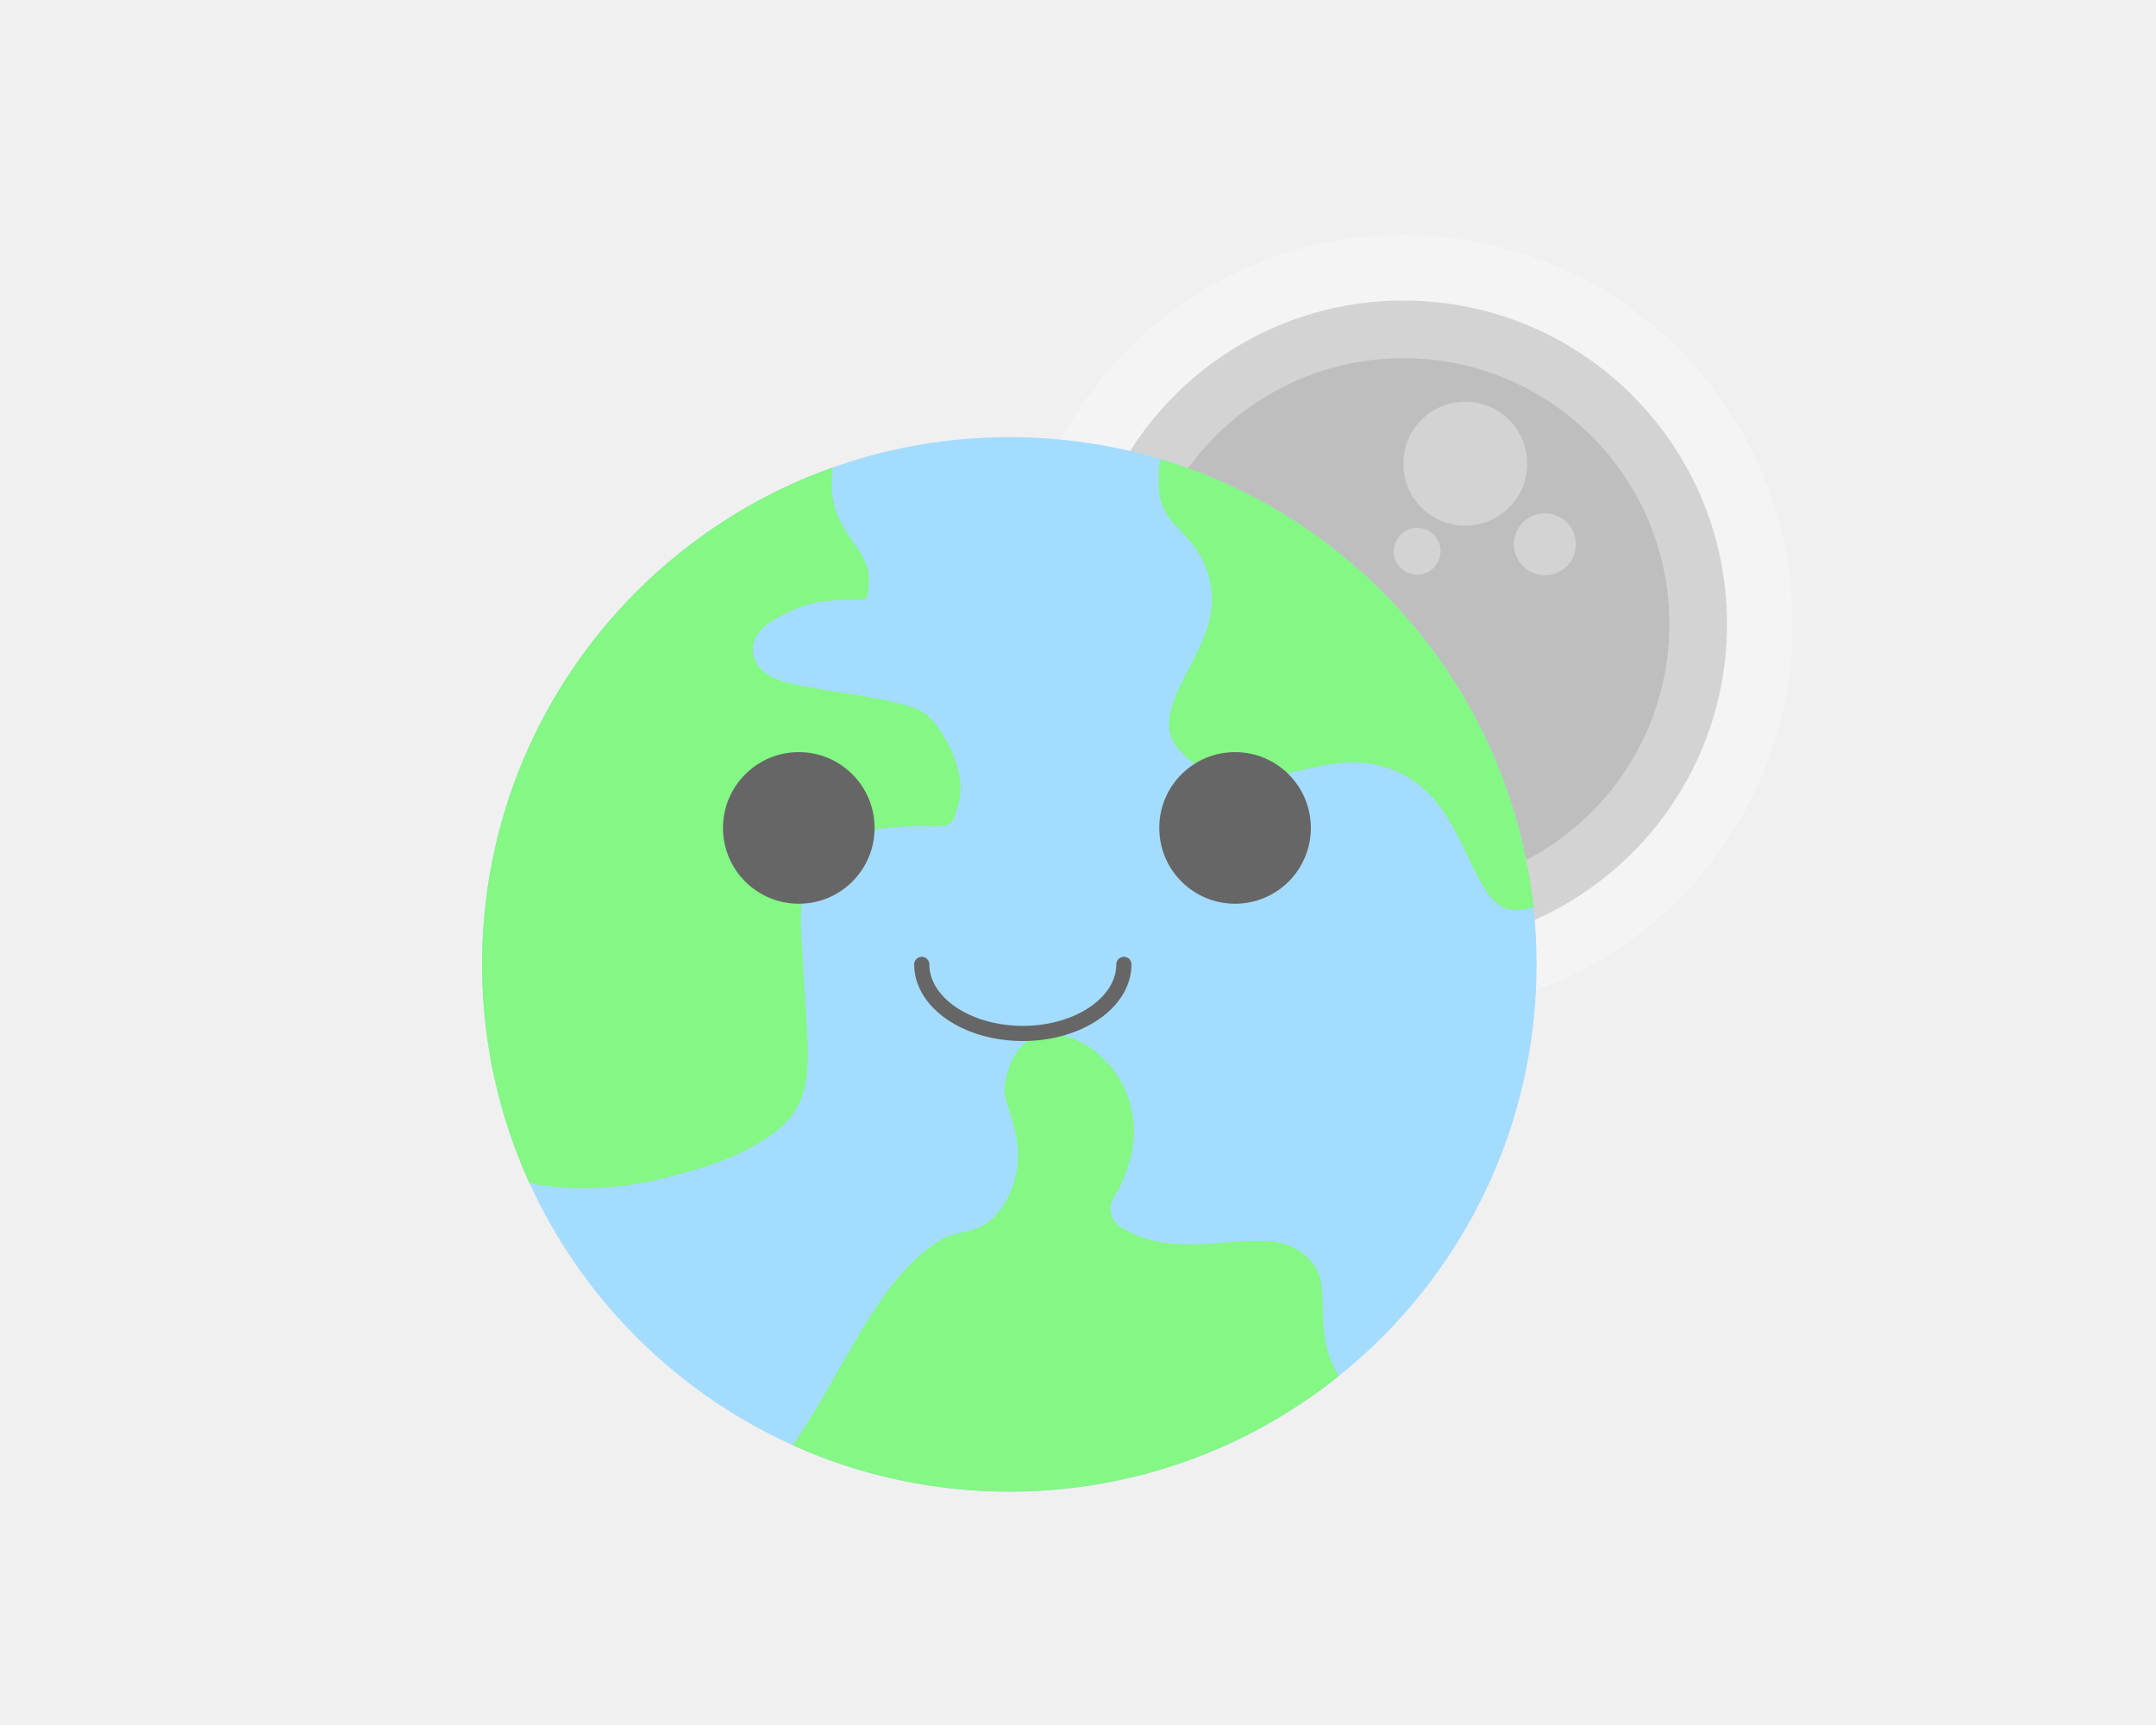
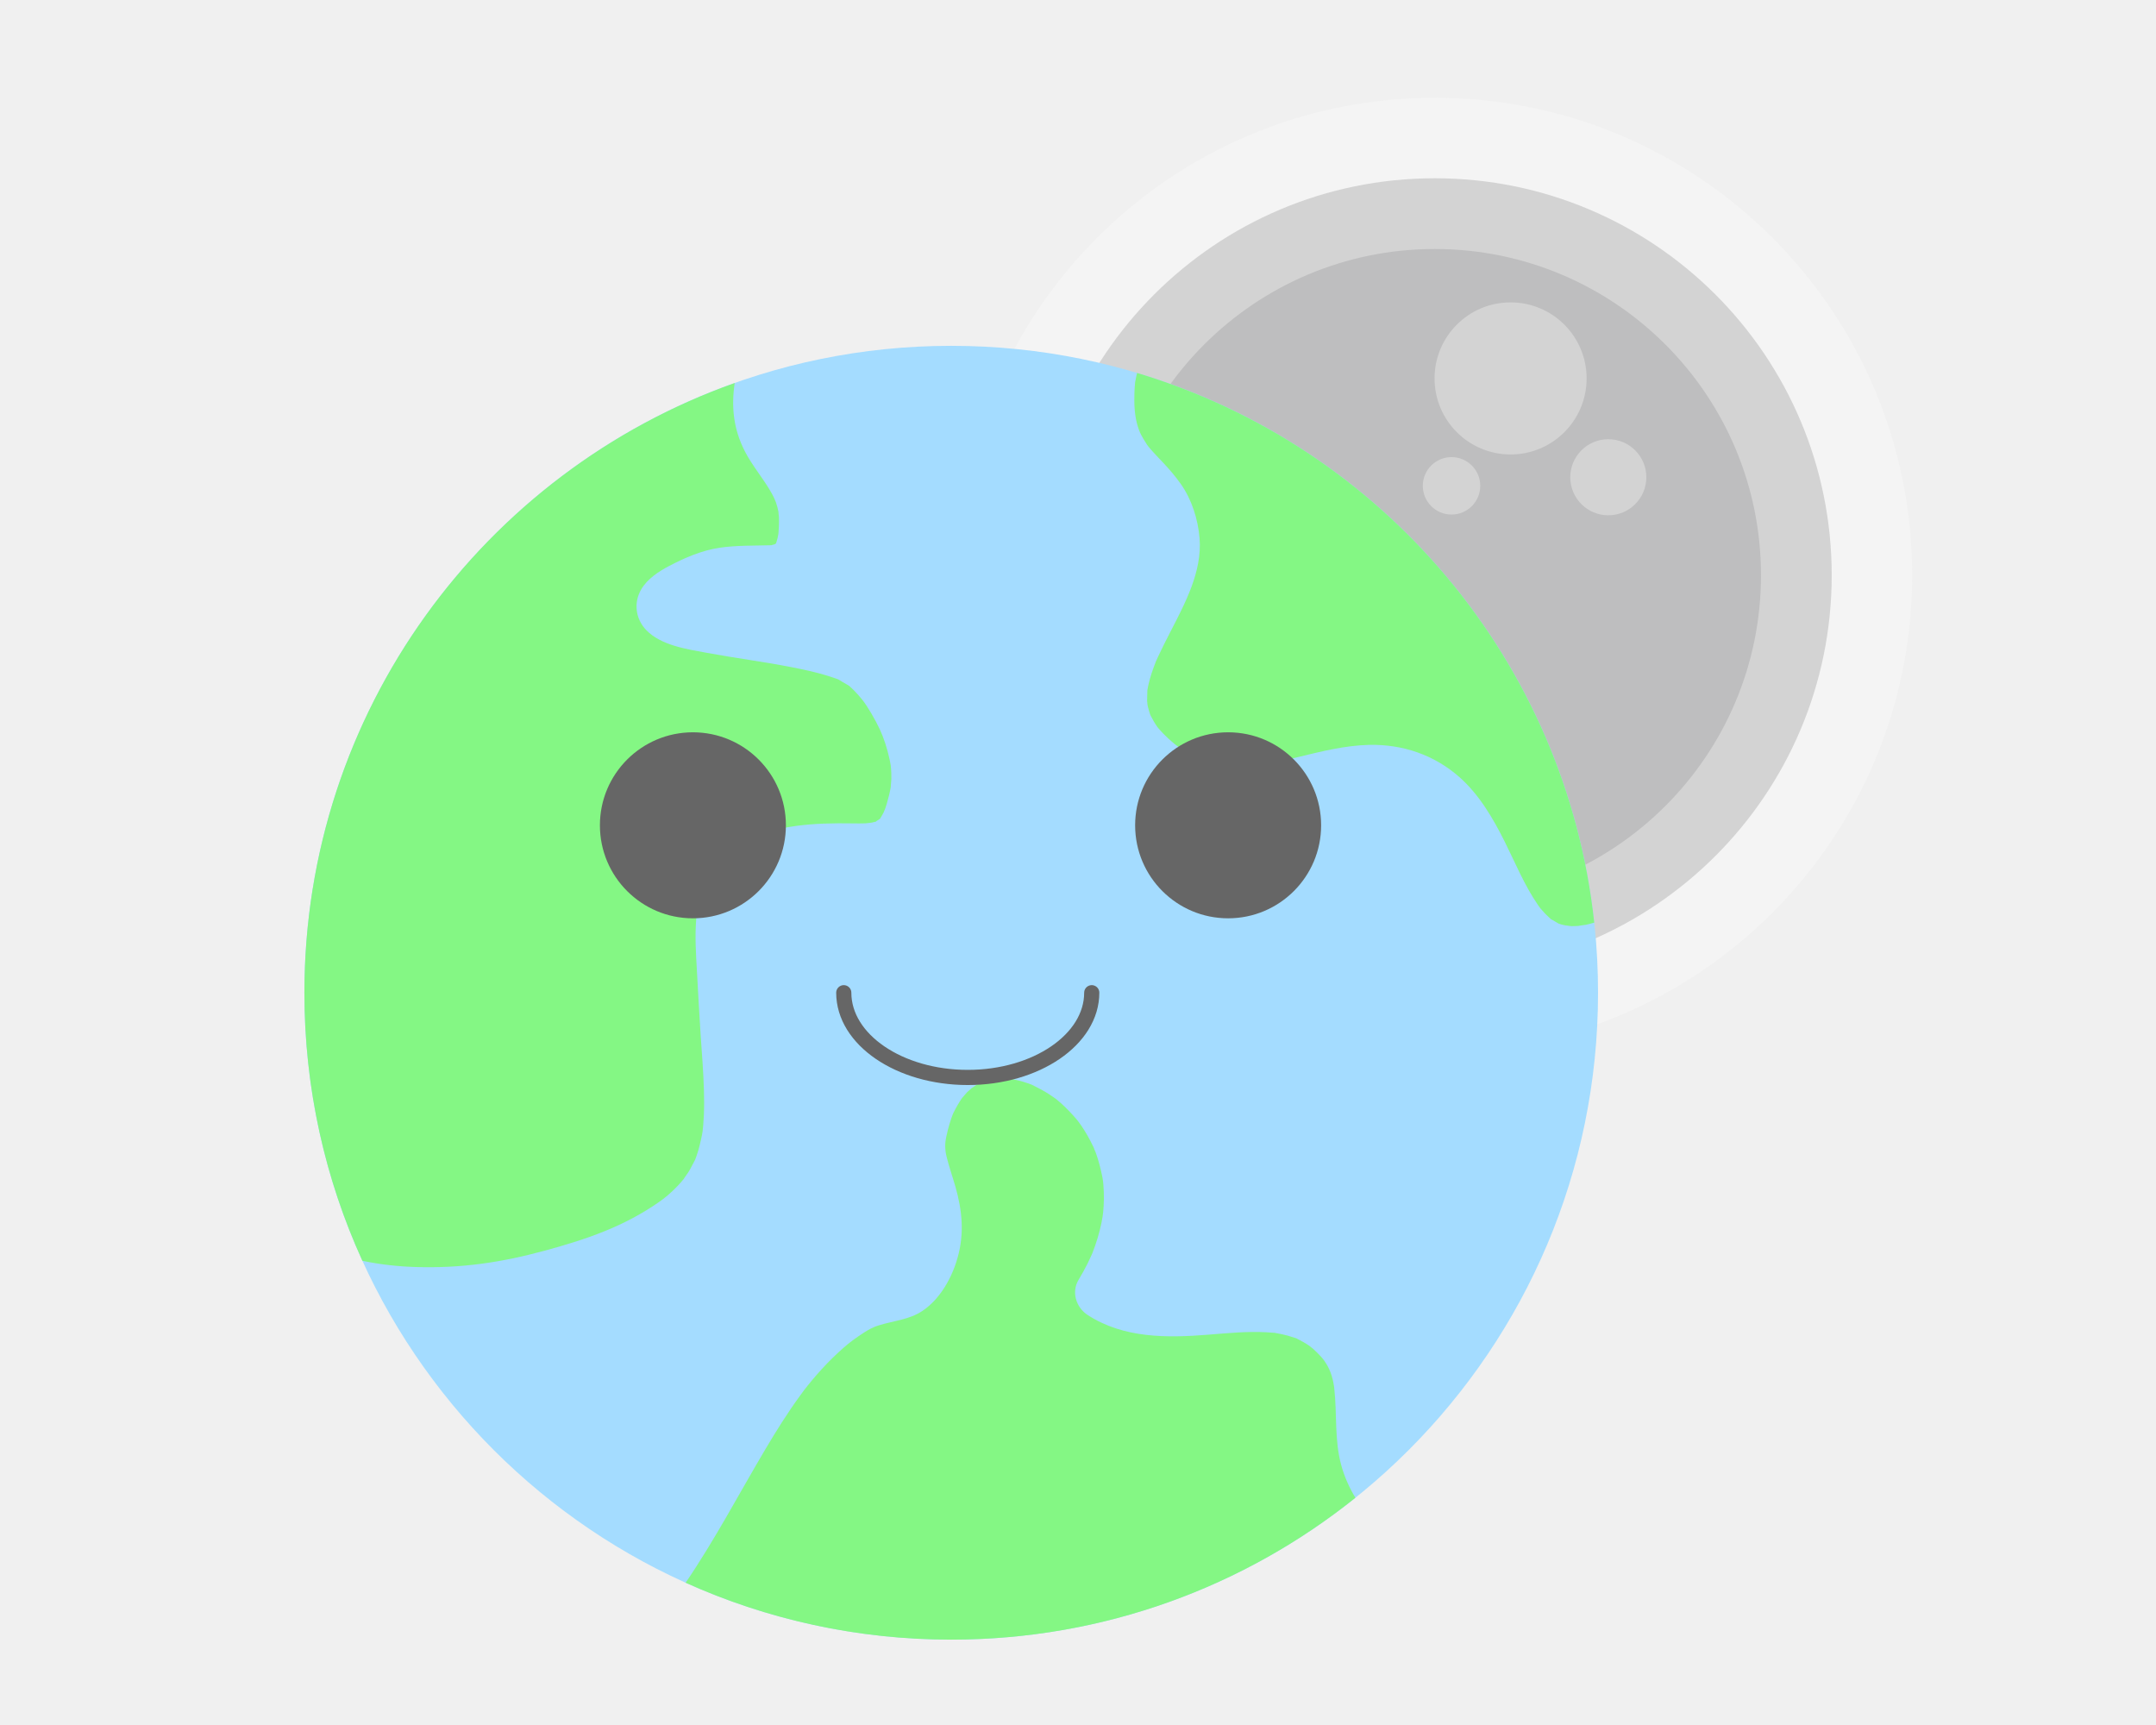
<svg xmlns="http://www.w3.org/2000/svg" version="1.1" id="Layer_1" x="0px" y="0px" viewBox="0 0 1280 1024" style="enable-background:new 0 0 1280 1024;" xml:space="preserve">
  <style type="text/css">
	.st0{fill:#FCF07E;stroke:#FCF07E;stroke-width:20;stroke-linecap:round;stroke-miterlimit:10;}
	.st1{fill:#A4DCFF;}
	.st2{fill:#84F784;}
	.st3{fill:#666666;}
	.st4{fill:none;stroke:#666666;stroke-width:9;stroke-linecap:round;stroke-miterlimit:10;}
	.st5{fill:#F4F4F4;}
	.st6{fill:#D3D3D3;}
	.st7{fill:#BEBEBF;}
	.st8{fill:#999999;}
	.st9{fill:#CCCCCC;}
	.st10{fill:#B3B3B3;}
	.st11{fill:#E6E6E6;}
	.st12{fill:none;stroke:#29ABE2;stroke-width:17;stroke-linecap:round;stroke-miterlimit:10;stroke-dasharray:25,35;}
+ 	.st13{fill:none;stroke:#F2F2F2;stroke-width:17;stroke-linecap:round;stroke-miterlimit:10;stroke-dasharray:25,35;}
+ 	.st14{fill:none;stroke:#000000;stroke-width:6;stroke-miterlimit:10;}
+ 	.st15{fill:#FFFFFF;stroke:#FFFFFF;stroke-width:10;stroke-linecap:round;stroke-miterlimit:10;}
+ 	.st16{fill:#FFFFFF;stroke:#E6E6E6;stroke-width:10;stroke-linecap:round;stroke-miterlimit:10;}
+ 	.st17{fill:none;stroke:#F2F2F2;stroke-width:17;stroke-linecap:round;stroke-miterlimit:10;}
+ 	.st18{fill:none;stroke:#CCCCCC;stroke-width:17;stroke-linecap:round;stroke-miterlimit:10;}
+ 	.st19{fill:#FCF07E;stroke:#FCF07E;stroke-width:14;stroke-linecap:round;stroke-miterlimit:10;}
+ 	.st20{fill:none;stroke:#F2F2F2;stroke-width:17;stroke-linecap:round;stroke-miterlimit:10;stroke-dasharray:2,35;}
+ 	.st21{fill:#F7C161;stroke:#999999;stroke-width:8;stroke-miterlimit:10;}
+ 	.st22{fill:#666666;stroke:#999999;stroke-width:8;stroke-linecap:round;stroke-miterlimit:10;}
+ 	.st23{fill:none;stroke:#666666;stroke-width:6;stroke-linecap:round;stroke-miterlimit:10;}
+ 	.st24{opacity:0.65;}
+ 	.st25{fill:#808080;stroke:#4D4D4D;stroke-width:3;stroke-linecap:round;stroke-miterlimit:10;}
+ 	.st26{fill:#999999;stroke:#4D4D4D;stroke-width:3;stroke-linecap:round;stroke-miterlimit:10;}
+ 	.st27{fill:#B3B3B3;stroke:#4D4D4D;stroke-width:3;stroke-linecap:round;stroke-miterlimit:10;}
+ 	.st28{fill:#CCCCCC;stroke:#4D4D4D;stroke-width:3;stroke-linecap:round;stroke-miterlimit:10;}
+ 	.st29{fill:#E6E6E6;stroke:#4D4D4D;stroke-width:3;stroke-linecap:round;stroke-miterlimit:10;}
+ 	.st30{fill:#F2F2F2;stroke:#4D4D4D;stroke-width:3;stroke-linecap:round;stroke-miterlimit:10;}
</style>
  <g>
    <g>
-       <circle class="st0" cx="-411.35" cy="-379" r="121.16" />
-       <g>
-         <line class="st0" x1="-214.68" y1="-575.67" x2="-299.25" y2="-491.1" />
-         <line class="st0" x1="-523.45" y1="-266.9" x2="-608.02" y2="-182.33" />
-       </g>
-       <g>
-         <line class="st0" x1="-608.02" y1="-575.67" x2="-523.45" y2="-491.1" />
-         <line class="st0" x1="-299.25" y1="-266.9" x2="-214.68" y2="-182.33" />
-       </g>
-       <g>
-         <line class="st0" x1="-411.35" y1="-657.13" x2="-411.35" y2="-537.53" />
-         <line class="st0" x1="-411.35" y1="-220.47" x2="-411.35" y2="-100.87" />
-       </g>
-       <g>
-         <line class="st0" x1="-688.38" y1="-377.9" x2="-568.78" y2="-377.9" />
-         <line class="st0" x1="-251.72" y1="-377.9" x2="-132.12" y2="-377.9" />
-       </g>
+       <circle class="st5" cx="851.82" cy="341.47" r="283.41" />
+       <circle class="st6" cx="851.82" cy="341.47" r="235.65" />
+       <circle class="st7" cx="851.82" cy="341.47" r="193.66" />
+       <circle class="st6" cx="896.82" cy="224.64" r="45.14" />
+       <circle class="st6" cx="861.76" cy="288.4" r="17.05" />
+       <circle class="st6" cx="954.84" cy="283.31" r="22.58" />
    </g>
    <g>
      <g>
-         <circle class="st1" cx="-572.88" cy="-101.87" r="313" />
-         <path class="st2" d="M-384.13,126.79c-3.36-12.21-1.99-24.82-3.39-37.24c-0.42-3.72-1.55-8.25-3.89-11.94     c-1.44-2.27-2.22-3.12-4.29-5.22c-0.61-0.62-1.25-1.23-1.9-1.82c0,0-2.01-1.57-1.97-1.6c-1.82-1.25-3.73-2.3-5.69-3.31     c-0.28-0.15-0.48-0.25-0.64-0.34c-0.18-0.05-0.41-0.11-0.75-0.21c-1.13-0.34-2.23-0.74-3.36-1.06c-1.9-0.52-3.83-0.9-5.77-1.25     c-0.26-0.05-0.47-0.09-0.64-0.12c-0.2-0.01-0.45-0.02-0.79-0.04c-1.01-0.06-2.01-0.16-3.01-0.22     c-9.42-0.53-18.85,0.42-28.23,1.17c-19.96,1.59-40.86,1.81-58.32-9.48c-5.61-3.63-8.03-11.07-4.47-17.04     c1.58-2.64,3.09-5.33,4.46-8.09c0.66-1.34,1.3-2.69,1.9-4.05c0.12-0.3,0.33-0.8,0.39-0.94c1.82-4.67,3.3-9.48,4.32-14.39     c0.21-1.04,0.4-2.08,0.57-3.12c-0.05,0.26,0.25-1.78,0.28-2.12c0.2-2.07,0.32-4.15,0.34-6.23c0.03-2.35-0.05-4.71-0.24-7.06     c-0.05-0.56-0.11-1.12-0.17-1.68c-0.06-0.43-0.2-1.5-0.27-1.82c-0.83-4.05-1.78-8.01-3.2-11.9c-0.23-0.63-1.88-4.43-0.46-1.32     c-0.25-0.56-0.49-1.12-0.76-1.67c-0.94-1.9-1.88-3.8-2.95-5.64c-0.9-1.55-1.85-3.07-2.86-4.55c-0.47-0.68-0.96-1.35-1.45-2.02     c-0.28-0.36-0.68-0.89-0.86-1.09c-2.46-2.82-4.99-5.54-7.81-8.02c-0.63-0.56-1.3-1.08-1.93-1.64c-0.05-0.04-0.08-0.07-0.12-0.11     c0,0,0,0-0.01,0c-1.25-0.85-2.46-1.76-3.74-2.58c-2.6-1.67-5.32-2.99-8.06-4.39c-0.73-0.24-1.44-0.54-2.17-0.79     c-1.33-0.45-2.67-0.86-4.03-1.21c-1.32-0.34-2.67-0.54-3.99-0.86c-0.61-0.05-1.23-0.12-1.84-0.15c-1.44-0.08-2.88-0.1-4.32-0.03     c-0.51,0.02-1.03,0.07-1.54,0.11c-1.09,0.37-2.42,0.44-3.52,0.74c-1,0.28-4.86,1.93-2.27,0.67c-1.08,0.52-2.15,1.03-3.19,1.64     c-0.35,0.21-1.63,1.1-2.31,1.56c-0.65,0.58-1.83,1.61-2.12,1.9c-0.54,0.54-2.52,3-2.4,2.71c-1.61,2.35-2.99,4.78-4.27,7.35     c-0.05,0.1-0.1,0.22-0.16,0.36c-0.18,0.48-0.29,0.77-0.34,0.9c-0.18,0.49-0.36,0.97-0.53,1.47c-0.66,1.93-1.23,3.9-1.72,5.88     c-1.13,4.59-1.45,6.63-0.97,10.29c0.34,2.6,2.26,8.8,3.5,12.69c3.58,11.23,5.61,22.28,3.33,34.04     c-2.17,11.16-8.34,23.64-18.02,30.13c-6.44,4.32-13.82,4.76-21,6.97c-0.72,0.22-1.43,0.47-2.14,0.73     c0.18-0.02-2.03,0.96-2.18,1.04c-2.04,1.1-3.98,2.4-5.88,3.71c-3.67,2.53-5.68,4.15-9.72,7.87c-3.58,3.3-6.95,6.81-10.15,10.47     c-1.55,1.78-3.07,3.59-4.54,5.43c-1.71,2.13-1.65,2.07-3.59,4.73c-6.08,8.34-11.57,17.1-16.82,25.98     c-12.73,21.49-24.53,43.93-38.61,64.63c39.21,17.68,82.71,27.53,128.51,27.53c74.01,0,142-25.7,195.58-68.64     C-380.24,137.61-382.59,132.4-384.13,126.79z" />
-         <path class="st2" d="M-261.72-135.79c-13.64-126.52-102.65-230.43-221.23-265.94c-0.3,1.24-0.57,2.49-0.79,3.75     c-0.07,0.38-0.11,0.57-0.14,0.64c-0.02,0.21-0.04,0.46-0.06,0.75c-0.12,1.41-0.23,2.81-0.28,4.23     c-0.17,5.09-0.05,10.35,1.28,15.29c1.13,4.19,2.17,5.93,4.81,10.05c0.26,0.35,0.43,0.59,0.55,0.75c0.36,0.44,0.73,0.89,1.1,1.32     c0.5,0.58,1,1.14,1.52,1.71c1.39,1.53,2.83,3.01,4.25,4.51c3.18,3.37,6.2,6.85,8.89,10.64c5.33,7.52,8.39,17.18,9.13,26.34     c1.31,16.18-7.06,31.53-14.2,45.44c-2,3.9-4.01,7.81-5.85,11.79c-0.3,0.66-0.59,1.32-0.89,1.97c-0.09,0.2-0.17,0.37-0.24,0.51     c-0.05,0.13-0.1,0.28-0.17,0.47c-0.62,1.64-1.26,3.28-1.8,4.95c-0.64,1.95-1.2,3.94-1.64,5.95c-0.18,0.82-0.32,1.65-0.48,2.48     c0,0,0,0.01,0,0.01c0,0.05,0,0.09,0,0.15c-0.01,1.65-0.1,3.3-0.12,4.96c0,0.43,0.24,2.06,0.21,2.02c0.07,0.37,0.15,0.73,0.24,1.1     c0.28,1.18,0.67,2.3,1.02,3.46c0.03,0.1,0.05,0.17,0.07,0.25c0.03,0.06,0.07,0.13,0.12,0.23c0.95,1.88,1.98,3.69,3.19,5.41     c0.07,0.1,0.36,0.47,0.56,0.72c0.76,0.91,1.56,1.79,2.38,2.64c1.67,1.73,3.45,3.35,5.3,4.88c8.23,6.82,17.15,11.04,27.1,11.31     c22.25,0.61,44.18-10.17,67.15-10.71c16.31-0.39,31.68,4.85,43.9,15.69c9.5,8.43,16.15,19.82,21.78,31.06     c5.15,10.3,9.54,21.16,16.1,30.68c0.36,0.52,0.74,1.02,1.1,1.54c0.79,0.85,1.51,1.77,2.32,2.61c0.79,0.83,1.65,1.58,2.48,2.37     c0.12,0.12,0.22,0.21,0.31,0.3c0.11,0.06,0.22,0.13,0.37,0.22c1.11,0.68,2.3,1.28,3.4,1.97c0.41,0.14,0.81,0.29,1.22,0.42     c1.24,0.38,2.58,0.49,3.8,0.89c-3.41-1.12-0.4-0.07,1.19-0.03c1.65,0.04,3.27-0.13,4.91-0.21c-3.69,0.19,1.13-0.23,2.04-0.43     C-264.46-135.01-263.08-135.38-261.72-135.79z" />
-         <path class="st2" d="M-832.08,30.86c22.08,0.67,41.34-2.15,62.55-7.93c20.39-5.55,38.23-11.62,55.55-23.73     c2.44-1.7,5.5-4.19,8.85-7.72c1.02-1.07,1.98-2.19,2.92-3.33c-0.35,0.35,1.89-2.75,2.26-3.36c1.1-1.78,1.96-3.67,2.97-5.5     c0.06-0.11,0.11-0.19,0.15-0.27c0.03-0.08,0.05-0.15,0.08-0.25c0.2-0.6,0.45-1.18,0.65-1.78c1.16-3.33,1.92-6.73,2.62-10.19     c0.1-0.57,0.19-1.15,0.28-1.72c0.09-0.94,0.2-1.87,0.28-2.81c0.15-1.7,0.25-3.4,0.32-5.1c0.16-3.92,0.14-7.84,0.02-11.76     c-0.26-9.08-1.01-18.13-1.62-27.19c-0.69-10.16-1.17-20.34-1.76-30.51c-0.47-8.23-1.02-16.55-0.37-24.79     c1.24-15.75,7.34-29.9,21.97-37.52c16.56-8.63,35.52-9.46,53.79-9.18c2.07,0.03,4.15,0.06,6.22-0.02     c0.77-0.03,2.92-0.39,3.07-0.36c0.65-0.16,1.31-0.32,1.96-0.48c0.1-0.08,0.2-0.17,0.29-0.24c-0.7,0.31,0.77-0.46,1.58-1.05     c0.02-0.01,0.03-0.02,0.05-0.04c0.66-1.04,1.27-2.1,1.83-3.2c0.13-0.37,0.75-1.81,0.83-2.04c0.26-0.78,0.5-1.56,0.73-2.34     c0.76-2.59,1.43-5.27,1.87-7.94c-0.12,0.55,0.25-3.3,0.26-3.85c0.02-0.96,0-1.92-0.04-2.87c-0.12-3.16-0.31-4.18-0.91-6.93     c-1.06-4.9-2.81-10.24-4.72-14.3c-2.15-4.57-5.77-10.74-8.01-13.66c-1.34-1.74-2.82-3.4-4.35-4.96c-0.78-0.79-1.59-1.53-2.4-2.29     c-0.14-0.05-0.3-0.15-0.48-0.28c-1.31-0.68-4.01-2.33-4.75-2.79c-0.39-0.15-0.77-0.3-1.16-0.44c-1.24-0.45-2.49-0.86-3.75-1.25     c-5.93-1.83-12.01-3.14-18.09-4.32c-13.47-2.61-27.08-4.36-40.57-6.85c-9.69-1.79-22.27-3.58-29.43-11.08     c-5.14-5.38-6.14-13.27-2.31-19.72c3.03-5.09,8.43-8.59,13.55-11.28c7.67-4.03,15.83-7.53,24.43-8.79     c8.12-1.19,16.21-0.97,24.38-1.2c0.2-0.01,0.37-0.01,0.52-0.01c0.02-0.01,0.04-0.01,0.06-0.02c0.45-0.15,1.04-0.32,1.57-0.43     c0.04-0.03,0.09-0.06,0.14-0.09c0.16-0.12,0.31-0.21,0.43-0.28c0.03-0.05,0.06-0.1,0.09-0.16c0.05-0.16,0.09-0.3,0.13-0.42     c0.21-0.69,0.43-1.38,0.6-2.09c0.14-0.61,0.26-1.23,0.36-1.85c0.02-0.22,0.05-0.51,0.09-0.88c0.05-0.96,0.13-1.91,0.17-2.86     c0.06-1.48,0.09-2.98,0.04-4.46c-0.01-0.14-0.32-2.84-0.21-2.5c-0.31-1.63-0.74-3.23-1.28-4.8c-0.11-0.32-1.33-2.99-0.68-1.7     c-0.39-0.8-0.79-1.59-1.21-2.37c-3.96-7.22-9.52-13.43-13.24-20.79c-5.35-10.59-6.51-21.16-4.79-32.8     c-121.33,43.1-208.22,158.9-208.22,295.01c0,46.27,10.05,90.19,28.07,129.71C-849.3,29.64-840.59,30.6-832.08,30.86z" />
+         <circle class="st1" cx="564.73" cy="589.3" r="384.01" />
+         <path class="st2" d="M796.3,869.83c-4.12-14.98-2.45-30.45-4.16-45.69c-0.51-4.56-1.9-10.12-4.77-14.64     c-1.77-2.79-2.73-3.83-5.26-6.4c-0.75-0.77-1.53-1.51-2.33-2.23c0,0-2.46-1.93-2.42-1.96c-2.23-1.53-4.58-2.82-6.99-4.06     c-0.35-0.18-0.59-0.31-0.79-0.42c-0.23-0.06-0.51-0.14-0.91-0.26c-1.38-0.42-2.73-0.91-4.13-1.3c-2.33-0.64-4.7-1.1-7.08-1.54     c-0.32-0.06-0.58-0.11-0.79-0.15c-0.24-0.01-0.55-0.02-0.97-0.04c-1.23-0.07-2.46-0.2-3.7-0.27     c-11.56-0.65-23.13,0.51-34.64,1.43c-24.49,1.96-50.13,2.23-71.56-11.64c-6.89-4.45-9.85-13.58-5.48-20.9     c1.94-3.24,3.79-6.54,5.47-9.92c0.81-1.64,1.59-3.3,2.33-4.97c0.15-0.36,0.41-0.98,0.48-1.15c2.24-5.73,4.05-11.63,5.3-17.66     c0.26-1.27,0.49-2.55,0.7-3.83c-0.07,0.31,0.3-2.18,0.34-2.6c0.24-2.54,0.39-5.09,0.42-7.65c0.04-2.89-0.06-5.78-0.29-8.66     c-0.06-0.69-0.14-1.38-0.21-2.06c-0.07-0.52-0.25-1.84-0.33-2.23c-1.01-4.97-2.19-9.83-3.92-14.6c-0.28-0.77-2.31-5.44-0.57-1.62     c-0.31-0.68-0.6-1.38-0.93-2.05c-1.16-2.33-2.31-4.66-3.61-6.91c-1.1-1.9-2.27-3.76-3.51-5.58c-0.57-0.84-1.18-1.66-1.78-2.48     c-0.34-0.45-0.84-1.1-1.05-1.34c-3.02-3.46-6.12-6.8-9.58-9.84c-0.78-0.68-1.6-1.32-2.37-2.01c-0.06-0.05-0.09-0.08-0.14-0.13     c0,0,0,0-0.01,0c-1.54-1.05-3.02-2.16-4.59-3.16c-3.19-2.05-6.53-3.66-9.89-5.39c-0.89-0.29-1.77-0.67-2.66-0.97     c-1.63-0.56-3.27-1.05-4.94-1.48c-1.62-0.42-3.27-0.66-4.89-1.05c-0.75-0.06-1.5-0.14-2.26-0.19c-1.77-0.1-3.54-0.12-5.3-0.04     c-0.63,0.03-1.26,0.09-1.89,0.14c-1.33,0.45-2.96,0.54-4.31,0.91c-1.23,0.34-5.96,2.37-2.79,0.83c-1.32,0.63-2.64,1.26-3.91,2.02     c-0.43,0.25-1.99,1.35-2.84,1.92c-0.8,0.72-2.25,1.98-2.6,2.33c-0.67,0.66-3.09,3.68-2.94,3.32c-1.97,2.89-3.67,5.87-5.24,9.02     c-0.06,0.12-0.13,0.28-0.2,0.44c-0.22,0.59-0.35,0.94-0.42,1.1c-0.23,0.6-0.45,1.2-0.66,1.8c-0.81,2.37-1.51,4.78-2.11,7.22     c-1.39,5.64-1.78,8.14-1.19,12.62c0.42,3.19,2.77,10.8,4.29,15.57c4.4,13.78,6.89,27.34,4.08,41.76     c-2.66,13.7-10.24,29-22.11,36.96c-7.9,5.3-16.96,5.83-25.77,8.55c-0.88,0.27-1.76,0.57-2.63,0.89c0.22-0.03-2.48,1.17-2.67,1.27     c-2.5,1.35-4.88,2.94-7.22,4.55c-4.5,3.1-6.96,5.09-11.92,9.66c-4.39,4.05-8.52,8.36-12.45,12.85c-1.91,2.18-3.76,4.4-5.57,6.66     c-2.1,2.62-2.02,2.54-4.4,5.81c-7.46,10.24-14.19,20.98-20.64,31.87c-15.62,26.36-30.1,53.9-47.37,79.29     c48.1,21.69,101.47,33.78,157.67,33.78c90.8,0,174.22-31.53,239.96-84.22C801.08,883.11,798.19,876.71,796.3,869.83z" />
+         <path class="st2" d="M946.49,547.68C929.76,392.46,820.55,264.97,675.07,221.4c-0.37,1.52-0.7,3.06-0.97,4.6     c-0.08,0.47-0.14,0.7-0.17,0.78c-0.02,0.26-0.05,0.56-0.08,0.92c-0.15,1.73-0.28,3.45-0.34,5.19c-0.21,6.24-0.06,12.7,1.57,18.76     c1.39,5.15,2.67,7.28,5.9,12.33c0.31,0.43,0.53,0.73,0.67,0.93c0.45,0.54,0.89,1.09,1.35,1.62c0.61,0.71,1.23,1.4,1.86,2.09     c1.7,1.88,3.47,3.69,5.21,5.53c3.91,4.13,7.61,8.41,10.9,13.06c6.54,9.22,10.3,21.07,11.2,32.31     c1.6,19.85-8.66,38.68-17.42,55.75c-2.46,4.79-4.92,9.58-7.17,14.47c-0.37,0.8-0.73,1.62-1.1,2.42     c-0.12,0.25-0.21,0.46-0.29,0.63c-0.06,0.16-0.13,0.35-0.21,0.57c-0.76,2.02-1.54,4.02-2.21,6.07c-0.78,2.4-1.47,4.83-2.01,7.3     c-0.22,1.01-0.4,2.03-0.59,3.04c0,0,0,0.01,0,0.01c0,0.07,0,0.11,0,0.18c-0.01,2.02-0.13,4.05-0.14,6.08     c0,0.53,0.29,2.53,0.26,2.48c0.09,0.45,0.18,0.9,0.29,1.35c0.34,1.44,0.82,2.83,1.25,4.24c0.04,0.12,0.06,0.21,0.09,0.31     c0.04,0.08,0.09,0.16,0.15,0.28c1.17,2.3,2.43,4.52,3.91,6.64c0.09,0.12,0.44,0.57,0.69,0.88c0.93,1.12,1.91,2.2,2.92,3.24     c2.05,2.12,4.23,4.11,6.5,5.98c10.1,8.37,21.04,13.54,33.25,13.88c27.3,0.75,54.2-12.47,82.38-13.14     c20.01-0.47,38.87,5.95,53.85,19.25c11.66,10.35,19.82,24.31,26.72,38.11c6.32,12.64,11.71,25.96,19.76,37.64     c0.44,0.64,0.9,1.26,1.35,1.89c0.97,1.04,1.85,2.17,2.84,3.2c0.97,1.01,2.02,1.94,3.04,2.9c0.15,0.14,0.27,0.26,0.38,0.37     c0.13,0.07,0.27,0.16,0.45,0.27c1.37,0.83,2.82,1.57,4.17,2.42c0.5,0.17,0.99,0.36,1.49,0.51c1.52,0.47,3.16,0.6,4.66,1.09     c-4.18-1.37-0.49-0.09,1.46-0.04c2.03,0.05,4.01-0.16,6.03-0.26c-4.53,0.23,1.39-0.29,2.51-0.53     C943.13,548.64,944.82,548.18,946.49,547.68z" />
+         <path class="st2" d="M246.73,752.13c27.09,0.82,50.72-2.64,76.75-9.73c25.02-6.81,46.91-14.26,68.15-29.12     c2.99-2.09,6.75-5.14,10.85-9.48c1.25-1.32,2.43-2.69,3.58-4.09c-0.43,0.43,2.31-3.38,2.78-4.13c1.35-2.19,2.41-4.5,3.65-6.75     c0.07-0.13,0.13-0.23,0.19-0.33c0.03-0.1,0.06-0.18,0.1-0.31c0.24-0.73,0.55-1.45,0.8-2.18c1.43-4.09,2.35-8.26,3.22-12.5     c0.12-0.7,0.24-1.41,0.35-2.11c0.11-1.15,0.25-2.3,0.35-3.45c0.18-2.08,0.3-4.17,0.39-6.25c0.2-4.81,0.17-9.62,0.03-14.43     c-0.32-11.14-1.23-22.25-1.99-33.36c-0.84-12.47-1.44-24.95-2.16-37.43c-0.58-10.1-1.26-20.31-0.46-30.41     c1.52-19.32,9.01-36.68,26.96-46.03c20.32-10.58,43.58-11.61,65.99-11.26c2.54,0.04,5.09,0.07,7.64-0.03     c0.95-0.04,3.59-0.48,3.77-0.45c0.8-0.2,1.6-0.39,2.4-0.59c0.12-0.1,0.24-0.21,0.35-0.29c-0.86,0.37,0.94-0.56,1.94-1.29     c0.02-0.02,0.04-0.03,0.06-0.04c0.81-1.28,1.55-2.58,2.24-3.92c0.16-0.45,0.92-2.22,1.01-2.51c0.32-0.95,0.62-1.91,0.9-2.88     c0.93-3.18,1.76-6.47,2.3-9.74c-0.15,0.67,0.31-4.05,0.32-4.72c0.02-1.17,0-2.35-0.04-3.52c-0.15-3.88-0.39-5.13-1.12-8.5     c-1.3-6.01-3.44-12.56-5.79-17.55c-2.64-5.61-7.08-13.18-9.83-16.75c-1.64-2.13-3.45-4.17-5.34-6.09     c-0.95-0.97-1.96-1.88-2.95-2.81c-0.17-0.06-0.37-0.18-0.58-0.34c-1.6-0.84-4.91-2.86-5.83-3.43c-0.47-0.18-0.95-0.37-1.43-0.54     c-1.52-0.55-3.06-1.06-4.61-1.53c-7.27-2.25-14.73-3.86-22.2-5.3c-16.52-3.2-33.22-5.35-49.77-8.41     c-11.89-2.2-27.32-4.39-36.11-13.6c-6.3-6.6-7.54-16.28-2.84-24.19c3.71-6.25,10.34-10.54,16.63-13.84     c9.4-4.95,19.42-9.24,29.98-10.78c9.96-1.46,19.89-1.18,29.92-1.47c0.25-0.01,0.46-0.01,0.64-0.01c0.03-0.01,0.04-0.02,0.08-0.03     c0.55-0.18,1.27-0.39,1.93-0.53c0.05-0.03,0.11-0.07,0.18-0.11c0.2-0.15,0.38-0.26,0.53-0.35c0.04-0.06,0.08-0.12,0.12-0.19     c0.06-0.2,0.11-0.37,0.16-0.51c0.26-0.85,0.53-1.69,0.73-2.57c0.17-0.75,0.31-1.51,0.45-2.26c0.03-0.27,0.06-0.62,0.11-1.08     c0.07-1.17,0.16-2.34,0.21-3.51c0.07-1.82,0.11-3.65,0.04-5.47c-0.01-0.17-0.39-3.48-0.26-3.07c-0.38-2-0.91-3.97-1.57-5.89     c-0.13-0.39-1.63-3.67-0.84-2.08c-0.48-0.98-0.96-1.95-1.49-2.9c-4.86-8.85-11.68-16.48-16.24-25.5     c-6.57-12.99-7.99-25.97-5.87-40.24C287.32,280.23,180.72,422.3,180.72,589.3c0,56.77,12.33,110.65,34.44,159.14     C225.6,750.64,236.28,751.81,246.73,752.13z" />
      </g>
-       <circle class="st3" cx="-697.88" cy="-182.87" r="45" />
-       <circle class="st3" cx="-438.88" cy="-182.87" r="45" />
-       <path class="st4" d="M-504.88-101.87c0,22.64-26.86,41-60,41s-60-18.36-60-41" />
-     </g>
-   </g>
-   <g>
-     <g>
-       <circle class="st5" cx="833.24" cy="370.48" r="231" />
-       <circle class="st6" cx="833.24" cy="370.48" r="192.07" />
-       <circle class="st7" cx="833.24" cy="370.48" r="157.85" />
-       <circle class="st6" cx="869.92" cy="275.25" r="36.79" />
-       <circle class="st6" cx="841.35" cy="327.23" r="13.89" />
-       <circle class="st6" cx="917.21" cy="323.08" r="18.4" />
-     </g>
-     <g>
-       <g>
-         <circle class="st1" cx="599.24" cy="572.48" r="313" />
-         <path class="st2" d="M787.99,801.14c-3.36-12.21-1.99-24.82-3.39-37.24c-0.42-3.72-1.55-8.25-3.89-11.94     c-1.44-2.27-2.22-3.12-4.29-5.22c-0.61-0.62-1.25-1.23-1.9-1.82c0,0-2.01-1.57-1.97-1.6c-1.82-1.25-3.73-2.3-5.69-3.31     c-0.28-0.15-0.48-0.25-0.64-0.34c-0.18-0.05-0.41-0.11-0.75-0.21c-1.13-0.34-2.23-0.74-3.36-1.06c-1.9-0.52-3.83-0.9-5.77-1.25     c-0.26-0.05-0.47-0.09-0.64-0.12c-0.2-0.01-0.45-0.02-0.79-0.04c-1.01-0.06-2.01-0.16-3.01-0.22     c-9.42-0.53-18.85,0.42-28.23,1.17c-19.96,1.59-40.86,1.81-58.32-9.48c-5.61-3.63-8.03-11.07-4.47-17.04     c1.58-2.64,3.09-5.33,4.46-8.09c0.66-1.34,1.3-2.69,1.9-4.05c0.12-0.3,0.33-0.8,0.39-0.94c1.82-4.67,3.3-9.48,4.32-14.39     c0.21-1.04,0.4-2.08,0.57-3.12c-0.05,0.26,0.25-1.78,0.28-2.12c0.2-2.07,0.32-4.15,0.34-6.23c0.03-2.35-0.05-4.71-0.24-7.06     c-0.05-0.56-0.11-1.12-0.17-1.68c-0.06-0.43-0.2-1.5-0.27-1.82c-0.83-4.05-1.78-8.01-3.2-11.9c-0.23-0.63-1.88-4.43-0.46-1.32     c-0.25-0.56-0.49-1.12-0.76-1.67c-0.94-1.9-1.88-3.8-2.95-5.64c-0.9-1.55-1.85-3.07-2.86-4.55c-0.47-0.68-0.96-1.35-1.45-2.02     c-0.28-0.36-0.68-0.89-0.86-1.09c-2.46-2.82-4.99-5.54-7.81-8.02c-0.63-0.56-1.3-1.08-1.93-1.64c-0.05-0.04-0.08-0.07-0.12-0.11     c0,0,0,0-0.01,0c-1.25-0.85-2.46-1.76-3.74-2.58c-2.6-1.67-5.32-2.99-8.06-4.39c-0.73-0.24-1.44-0.54-2.17-0.79     c-1.33-0.45-2.67-0.86-4.03-1.21c-1.32-0.34-2.67-0.54-3.99-0.86c-0.61-0.05-1.23-0.12-1.84-0.15c-1.44-0.08-2.88-0.1-4.32-0.03     c-0.51,0.02-1.03,0.07-1.54,0.11c-1.09,0.37-2.42,0.44-3.52,0.74c-1,0.28-4.86,1.93-2.27,0.67c-1.08,0.52-2.15,1.03-3.19,1.64     c-0.35,0.21-1.63,1.1-2.31,1.56c-0.65,0.58-1.83,1.61-2.12,1.9c-0.54,0.54-2.52,3-2.4,2.71c-1.61,2.35-2.99,4.78-4.27,7.35     c-0.05,0.1-0.1,0.22-0.16,0.36c-0.18,0.48-0.29,0.77-0.34,0.9c-0.18,0.49-0.36,0.97-0.53,1.47c-0.66,1.93-1.23,3.9-1.72,5.88     c-1.13,4.59-1.45,6.63-0.97,10.29c0.34,2.6,2.26,8.8,3.5,12.69c3.58,11.23,5.61,22.28,3.33,34.04     c-2.17,11.16-8.34,23.64-18.02,30.13c-6.44,4.32-13.82,4.76-21,6.97c-0.72,0.22-1.43,0.47-2.14,0.73     c0.18-0.02-2.03,0.96-2.18,1.04c-2.04,1.1-3.98,2.4-5.88,3.71c-3.67,2.53-5.68,4.15-9.72,7.87c-3.58,3.3-6.95,6.81-10.15,10.47     c-1.55,1.78-3.07,3.59-4.54,5.43c-1.71,2.13-1.65,2.07-3.59,4.73c-6.08,8.34-11.57,17.1-16.82,25.98     c-12.73,21.49-24.53,43.93-38.61,64.63c39.21,17.68,82.71,27.53,128.51,27.53c74.01,0,142-25.7,195.58-68.64     C791.89,811.96,789.53,806.75,787.99,801.14z" />
-         <path class="st2" d="M910.41,538.56c-13.64-126.52-102.65-230.43-221.23-265.94c-0.3,1.24-0.57,2.49-0.79,3.75     c-0.07,0.38-0.11,0.57-0.14,0.64c-0.02,0.21-0.04,0.46-0.06,0.75c-0.12,1.41-0.23,2.81-0.28,4.23     c-0.17,5.09-0.05,10.35,1.28,15.29c1.13,4.19,2.17,5.93,4.81,10.05c0.26,0.35,0.43,0.59,0.55,0.75c0.36,0.44,0.73,0.89,1.1,1.32     c0.5,0.58,1,1.14,1.52,1.71c1.39,1.53,2.83,3.01,4.25,4.51c3.18,3.37,6.2,6.85,8.89,10.64c5.33,7.52,8.39,17.18,9.13,26.34     c1.31,16.18-7.06,31.53-14.2,45.44c-2,3.9-4.01,7.81-5.85,11.79c-0.3,0.66-0.59,1.32-0.89,1.97c-0.09,0.2-0.17,0.37-0.24,0.51     c-0.05,0.13-0.1,0.28-0.17,0.47c-0.62,1.64-1.26,3.28-1.8,4.95c-0.64,1.95-1.2,3.94-1.64,5.95c-0.18,0.82-0.32,1.65-0.48,2.48     c0,0,0,0.01,0,0.01c0,0.05,0,0.09,0,0.15c-0.01,1.65-0.1,3.3-0.12,4.96c0,0.43,0.24,2.06,0.21,2.02c0.07,0.37,0.15,0.73,0.24,1.1     c0.28,1.18,0.67,2.3,1.02,3.46c0.03,0.1,0.05,0.17,0.07,0.25c0.03,0.06,0.07,0.13,0.12,0.23c0.95,1.88,1.98,3.69,3.19,5.41     c0.07,0.1,0.36,0.47,0.56,0.72c0.76,0.91,1.56,1.79,2.38,2.64c1.67,1.73,3.45,3.35,5.3,4.88c8.23,6.82,17.15,11.04,27.1,11.31     c22.25,0.61,44.18-10.17,67.15-10.71c16.31-0.39,31.68,4.85,43.9,15.69c9.5,8.43,16.15,19.82,21.78,31.06     c5.15,10.3,9.54,21.16,16.1,30.68c0.36,0.52,0.74,1.02,1.1,1.54c0.79,0.85,1.51,1.77,2.32,2.61c0.79,0.83,1.65,1.58,2.48,2.37     c0.12,0.12,0.22,0.21,0.31,0.3c0.11,0.06,0.22,0.13,0.37,0.22c1.11,0.68,2.3,1.28,3.4,1.97c0.41,0.14,0.81,0.29,1.22,0.42     c1.24,0.38,2.58,0.49,3.8,0.89c-3.41-1.12-0.4-0.07,1.19-0.03c1.65,0.04,3.27-0.13,4.91-0.21c-3.69,0.19,1.13-0.23,2.04-0.43     C907.67,539.34,909.04,538.96,910.41,538.56z" />
-         <path class="st2" d="M340.04,705.2c22.08,0.67,41.34-2.15,62.55-7.93c20.39-5.55,38.23-11.62,55.55-23.73     c2.44-1.7,5.5-4.19,8.85-7.72c1.02-1.07,1.98-2.19,2.92-3.33c-0.35,0.35,1.89-2.75,2.26-3.36c1.1-1.78,1.96-3.67,2.97-5.5     c0.06-0.11,0.11-0.19,0.15-0.27c0.03-0.08,0.05-0.15,0.08-0.25c0.2-0.6,0.45-1.18,0.65-1.78c1.16-3.33,1.92-6.73,2.62-10.19     c0.1-0.57,0.19-1.15,0.28-1.72c0.09-0.94,0.2-1.87,0.28-2.81c0.15-1.7,0.25-3.4,0.32-5.1c0.16-3.92,0.14-7.84,0.02-11.76     c-0.26-9.08-1.01-18.13-1.62-27.19c-0.69-10.16-1.17-20.34-1.76-30.51c-0.47-8.23-1.02-16.55-0.37-24.79     c1.24-15.75,7.34-29.9,21.97-37.52c16.56-8.63,35.52-9.46,53.79-9.18c2.07,0.03,4.15,0.06,6.22-0.02     c0.77-0.03,2.92-0.39,3.07-0.36c0.65-0.16,1.31-0.32,1.96-0.48c0.1-0.08,0.2-0.17,0.29-0.24c-0.7,0.31,0.77-0.46,1.58-1.05     c0.02-0.01,0.03-0.02,0.05-0.04c0.66-1.04,1.27-2.1,1.83-3.2c0.13-0.37,0.75-1.81,0.83-2.04c0.26-0.78,0.5-1.56,0.73-2.34     c0.76-2.59,1.43-5.27,1.87-7.94c-0.12,0.55,0.25-3.3,0.26-3.85c0.02-0.96,0-1.92-0.04-2.87c-0.12-3.16-0.31-4.18-0.91-6.93     c-1.06-4.9-2.81-10.24-4.72-14.3c-2.15-4.57-5.77-10.74-8.01-13.66c-1.34-1.74-2.82-3.4-4.35-4.96c-0.78-0.79-1.59-1.53-2.4-2.29     c-0.14-0.05-0.3-0.15-0.48-0.28c-1.31-0.68-4.01-2.33-4.75-2.79c-0.39-0.15-0.77-0.3-1.16-0.44c-1.24-0.45-2.49-0.86-3.75-1.25     c-5.93-1.83-12.01-3.14-18.09-4.32c-13.47-2.61-27.08-4.36-40.57-6.85c-9.69-1.79-22.27-3.58-29.43-11.08     c-5.14-5.38-6.14-13.27-2.31-19.72c3.03-5.09,8.43-8.59,13.55-11.28c7.67-4.03,15.83-7.53,24.43-8.79     c8.12-1.19,16.21-0.97,24.38-1.2c0.2-0.01,0.37-0.01,0.52-0.01c0.02-0.01,0.04-0.01,0.06-0.02c0.45-0.15,1.04-0.32,1.57-0.43     c0.04-0.03,0.09-0.06,0.14-0.09c0.16-0.12,0.31-0.21,0.43-0.28c0.03-0.05,0.06-0.1,0.09-0.16c0.05-0.16,0.09-0.3,0.13-0.42     c0.21-0.69,0.43-1.38,0.6-2.09c0.14-0.61,0.26-1.23,0.36-1.85c0.02-0.22,0.05-0.51,0.09-0.88c0.05-0.96,0.13-1.91,0.17-2.86     c0.06-1.48,0.09-2.98,0.04-4.46c-0.01-0.14-0.32-2.84-0.21-2.5c-0.31-1.63-0.74-3.23-1.28-4.8c-0.11-0.32-1.33-2.99-0.68-1.7     c-0.39-0.8-0.79-1.59-1.21-2.37c-3.96-7.22-9.52-13.43-13.24-20.79c-5.35-10.59-6.51-21.16-4.79-32.8     c-121.33,43.1-208.22,158.9-208.22,295.01c0,46.27,10.05,90.19,28.07,129.71C322.83,703.99,331.53,704.94,340.04,705.2z" />
-       </g>
-       <circle class="st3" cx="474.24" cy="491.48" r="45" />
-       <circle class="st3" cx="733.24" cy="491.48" r="45" />
-       <path class="st4" d="M667.24,572.48c0,22.64-26.86,41-60,41s-60-18.36-60-41" />
-     </g>
-   </g>
-   <g>
-     <g>
-       <g>
-         <circle class="st1" cx="1631.32" cy="-211" r="313" />
-         <path class="st2" d="M1820.07,17.66c-3.36-12.21-1.99-24.82-3.39-37.24c-0.42-3.72-1.55-8.25-3.89-11.94     c-1.44-2.27-2.22-3.12-4.29-5.22c-0.61-0.62-1.25-1.23-1.9-1.82c0,0-2.01-1.57-1.97-1.6c-1.82-1.25-3.73-2.3-5.69-3.31     c-0.28-0.15-0.48-0.25-0.64-0.34c-0.18-0.05-0.41-0.11-0.75-0.21c-1.13-0.34-2.23-0.74-3.36-1.06c-1.9-0.52-3.83-0.9-5.77-1.25     c-0.26-0.05-0.47-0.09-0.64-0.12c-0.2-0.01-0.45-0.02-0.79-0.04c-1.01-0.06-2.01-0.16-3.01-0.22     c-9.42-0.53-18.85,0.42-28.23,1.17c-19.96,1.59-40.86,1.81-58.32-9.48c-5.61-3.63-8.03-11.07-4.47-17.04     c1.58-2.64,3.09-5.33,4.46-8.09c0.66-1.34,1.3-2.69,1.9-4.05c0.12-0.3,0.33-0.8,0.39-0.94c1.82-4.67,3.3-9.48,4.32-14.39     c0.21-1.04,0.4-2.08,0.57-3.12c-0.05,0.26,0.25-1.78,0.28-2.12c0.2-2.07,0.32-4.15,0.34-6.23c0.03-2.35-0.05-4.71-0.24-7.06     c-0.05-0.56-0.11-1.12-0.17-1.68c-0.06-0.43-0.2-1.5-0.27-1.82c-0.83-4.05-1.78-8.01-3.2-11.9c-0.23-0.63-1.88-4.43-0.46-1.32     c-0.25-0.56-0.49-1.12-0.76-1.67c-0.94-1.9-1.88-3.8-2.95-5.64c-0.9-1.55-1.85-3.07-2.86-4.55c-0.47-0.68-0.96-1.35-1.45-2.02     c-0.28-0.36-0.68-0.89-0.86-1.09c-2.46-2.82-4.99-5.54-7.81-8.02c-0.63-0.56-1.3-1.08-1.93-1.64c-0.05-0.04-0.08-0.07-0.12-0.11     c0,0,0,0-0.01,0c-1.25-0.85-2.46-1.76-3.74-2.58c-2.6-1.67-5.32-2.99-8.06-4.39c-0.73-0.24-1.44-0.54-2.17-0.79     c-1.33-0.45-2.67-0.86-4.03-1.21c-1.32-0.34-2.67-0.54-3.99-0.86c-0.61-0.05-1.23-0.12-1.84-0.15c-1.44-0.08-2.88-0.1-4.32-0.03     c-0.51,0.02-1.03,0.07-1.54,0.11c-1.09,0.37-2.42,0.44-3.52,0.74c-1,0.28-4.86,1.93-2.27,0.67c-1.08,0.52-2.15,1.03-3.19,1.64     c-0.35,0.21-1.63,1.1-2.31,1.56c-0.65,0.58-1.83,1.61-2.12,1.9c-0.54,0.54-2.52,3-2.4,2.71c-1.61,2.35-2.99,4.78-4.27,7.35     c-0.05,0.1-0.1,0.22-0.16,0.36c-0.18,0.48-0.29,0.77-0.34,0.9c-0.18,0.49-0.36,0.97-0.53,1.47c-0.66,1.93-1.23,3.9-1.72,5.88     c-1.13,4.59-1.45,6.63-0.97,10.29c0.34,2.6,2.26,8.8,3.5,12.69c3.58,11.23,5.61,22.28,3.33,34.04     c-2.17,11.16-8.34,23.64-18.02,30.13c-6.44,4.32-13.82,4.76-21,6.97c-0.72,0.22-1.43,0.47-2.14,0.73     c0.18-0.02-2.03,0.96-2.18,1.04c-2.04,1.1-3.98,2.4-5.88,3.71c-3.67,2.53-5.68,4.15-9.72,7.87c-3.58,3.3-6.95,6.81-10.15,10.47     c-1.55,1.78-3.07,3.59-4.54,5.43c-1.71,2.13-1.65,2.07-3.59,4.73c-6.08,8.34-11.57,17.1-16.82,25.98     c-12.73,21.49-24.53,43.93-38.61,64.63c39.21,17.68,82.71,27.53,128.51,27.53c74.01,0,142-25.7,195.58-68.64     C1823.97,28.48,1821.62,23.27,1820.07,17.66z" />
-         <path class="st2" d="M1942.49-244.92c-13.64-126.52-102.65-230.43-221.23-265.94c-0.3,1.24-0.57,2.49-0.79,3.75     c-0.07,0.38-0.11,0.57-0.14,0.64c-0.02,0.21-0.04,0.46-0.06,0.75c-0.12,1.41-0.23,2.81-0.28,4.23     c-0.17,5.09-0.05,10.35,1.28,15.29c1.13,4.19,2.17,5.93,4.81,10.05c0.26,0.35,0.43,0.59,0.55,0.75c0.36,0.44,0.73,0.89,1.1,1.32     c0.5,0.58,1,1.14,1.52,1.71c1.39,1.53,2.83,3.01,4.25,4.51c3.18,3.37,6.2,6.85,8.89,10.64c5.33,7.52,8.39,17.18,9.13,26.34     c1.31,16.18-7.06,31.53-14.2,45.44c-2,3.9-4.01,7.81-5.85,11.79c-0.3,0.66-0.59,1.32-0.89,1.97c-0.09,0.2-0.17,0.37-0.24,0.51     c-0.05,0.13-0.1,0.28-0.17,0.47c-0.62,1.64-1.26,3.28-1.8,4.95c-0.64,1.95-1.2,3.94-1.64,5.95c-0.18,0.82-0.32,1.65-0.48,2.48     c0,0,0,0.01,0,0.01c0,0.05,0,0.09,0,0.15c-0.01,1.65-0.1,3.3-0.12,4.96c0,0.43,0.24,2.06,0.21,2.02c0.07,0.37,0.15,0.73,0.24,1.1     c0.28,1.18,0.67,2.3,1.02,3.46c0.03,0.1,0.05,0.17,0.07,0.25c0.03,0.06,0.07,0.13,0.12,0.23c0.95,1.88,1.98,3.69,3.19,5.41     c0.07,0.1,0.36,0.47,0.56,0.72c0.76,0.91,1.56,1.79,2.38,2.64c1.67,1.73,3.45,3.35,5.3,4.88c8.23,6.82,17.15,11.04,27.1,11.31     c22.25,0.61,44.18-10.17,67.15-10.71c16.31-0.39,31.68,4.85,43.9,15.69c9.5,8.43,16.15,19.82,21.78,31.06     c5.15,10.3,9.54,21.16,16.1,30.68c0.36,0.52,0.74,1.02,1.1,1.54c0.79,0.85,1.51,1.77,2.32,2.61c0.79,0.83,1.65,1.58,2.48,2.37     c0.12,0.12,0.22,0.21,0.31,0.3c0.11,0.06,0.22,0.13,0.37,0.22c1.11,0.68,2.3,1.28,3.4,1.97c0.41,0.14,0.81,0.29,1.22,0.42     c1.24,0.38,2.58,0.49,3.8,0.89c-3.41-1.12-0.4-0.07,1.19-0.03c1.65,0.04,3.27-0.13,4.91-0.21c-3.69,0.19,1.13-0.23,2.04-0.43     C1939.75-244.14,1941.12-244.52,1942.49-244.92z" />
-         <path class="st2" d="M1372.13-78.28c22.08,0.67,41.34-2.15,62.55-7.93c20.39-5.55,38.23-11.62,55.55-23.73     c2.44-1.7,5.5-4.19,8.85-7.72c1.02-1.07,1.98-2.19,2.92-3.33c-0.35,0.35,1.89-2.75,2.26-3.36c1.1-1.78,1.96-3.67,2.97-5.5     c0.06-0.11,0.11-0.19,0.15-0.27c0.03-0.08,0.05-0.15,0.08-0.25c0.2-0.6,0.45-1.18,0.65-1.78c1.16-3.33,1.92-6.73,2.62-10.19     c0.1-0.57,0.19-1.15,0.28-1.72c0.09-0.94,0.2-1.87,0.28-2.81c0.15-1.7,0.25-3.4,0.32-5.1c0.16-3.92,0.14-7.84,0.02-11.76     c-0.26-9.08-1.01-18.13-1.62-27.19c-0.69-10.16-1.17-20.34-1.76-30.51c-0.47-8.23-1.02-16.55-0.37-24.79     c1.24-15.75,7.34-29.9,21.97-37.52c16.56-8.63,35.52-9.46,53.79-9.18c2.07,0.03,4.15,0.06,6.22-0.02     c0.77-0.03,2.92-0.39,3.07-0.36c0.65-0.16,1.31-0.32,1.96-0.48c0.1-0.08,0.2-0.17,0.29-0.24c-0.7,0.31,0.77-0.46,1.58-1.05     c0.02-0.01,0.03-0.02,0.05-0.04c0.66-1.04,1.27-2.1,1.83-3.2c0.13-0.37,0.75-1.81,0.83-2.04c0.26-0.78,0.5-1.56,0.73-2.34     c0.76-2.59,1.43-5.27,1.87-7.94c-0.12,0.55,0.25-3.3,0.26-3.85c0.02-0.96,0-1.92-0.04-2.87c-0.12-3.16-0.31-4.18-0.91-6.93     c-1.06-4.9-2.81-10.24-4.72-14.3c-2.15-4.57-5.77-10.74-8.01-13.66c-1.34-1.74-2.82-3.4-4.35-4.96c-0.78-0.79-1.59-1.53-2.4-2.29     c-0.14-0.05-0.3-0.15-0.48-0.28c-1.31-0.68-4.01-2.33-4.75-2.79c-0.39-0.15-0.77-0.3-1.16-0.44c-1.24-0.45-2.49-0.86-3.75-1.25     c-5.93-1.83-12.01-3.14-18.09-4.32c-13.47-2.61-27.08-4.36-40.57-6.85c-9.69-1.79-22.27-3.58-29.43-11.08     c-5.14-5.38-6.14-13.27-2.31-19.72c3.03-5.09,8.43-8.59,13.55-11.28c7.67-4.03,15.83-7.53,24.43-8.79     c8.12-1.19,16.21-0.97,24.38-1.2c0.2-0.01,0.37-0.01,0.52-0.01c0.02-0.01,0.04-0.01,0.06-0.02c0.45-0.15,1.04-0.32,1.57-0.43     c0.04-0.03,0.09-0.06,0.14-0.09c0.16-0.12,0.31-0.21,0.43-0.28c0.03-0.05,0.06-0.1,0.09-0.16c0.05-0.16,0.09-0.3,0.13-0.42     c0.21-0.69,0.43-1.38,0.6-2.09c0.14-0.61,0.26-1.23,0.36-1.85c0.02-0.22,0.05-0.51,0.09-0.88c0.05-0.96,0.13-1.91,0.17-2.86     c0.06-1.48,0.09-2.98,0.04-4.46c-0.01-0.14-0.32-2.84-0.21-2.5c-0.31-1.63-0.74-3.23-1.28-4.8c-0.11-0.32-1.33-2.99-0.68-1.7     c-0.39-0.8-0.79-1.59-1.21-2.37c-3.96-7.22-9.52-13.43-13.24-20.79c-5.35-10.59-6.51-21.16-4.79-32.8     c-121.33,43.1-208.22,158.9-208.22,295.01c0,46.27,10.05,90.19,28.07,129.71C1354.91-79.49,1363.62-78.54,1372.13-78.28z" />
-       </g>
-       <circle class="st3" cx="1506.32" cy="-292" r="45" />
-       <circle class="st3" cx="1765.32" cy="-292" r="45" />
-       <path class="st4" d="M1699.32-211c0,22.64-26.86,41-60,41s-60-18.36-60-41" />
-     </g>
-     <g>
-       <circle class="st8" cx="1697.66" cy="-442.11" r="78.33" />
-       <circle class="st9" cx="1923.19" cy="-493.18" r="124.82" />
-       <circle class="st10" cx="1803.54" cy="-464.2" r="105.59" />
-       <circle class="st11" cx="1909.13" cy="-392.47" r="42.47" />
-       <circle class="st10" cx="2034.24" cy="-424.03" r="69.44" />
-     </g>
-     <g>
-       <line class="st12" x1="1867.76" y1="-325.41" x2="1817.23" y2="-157.59" />
-       <line class="st12" x1="1912" y1="-335.92" x2="1861.48" y2="-168.09" />
-       <line class="st12" x1="1942.13" y1="-303.02" x2="1891.6" y2="-135.2" />
+       <circle class="st3" cx="411.37" cy="489.92" r="55.21" />
+       <circle class="st3" cx="729.13" cy="489.92" r="55.21" />
+       <path class="st4" d="M648.16,589.3c0,27.78-32.96,50.3-73.61,50.3c-40.66,0-73.61-22.52-73.61-50.3" />
    </g>
  </g>
</svg>
